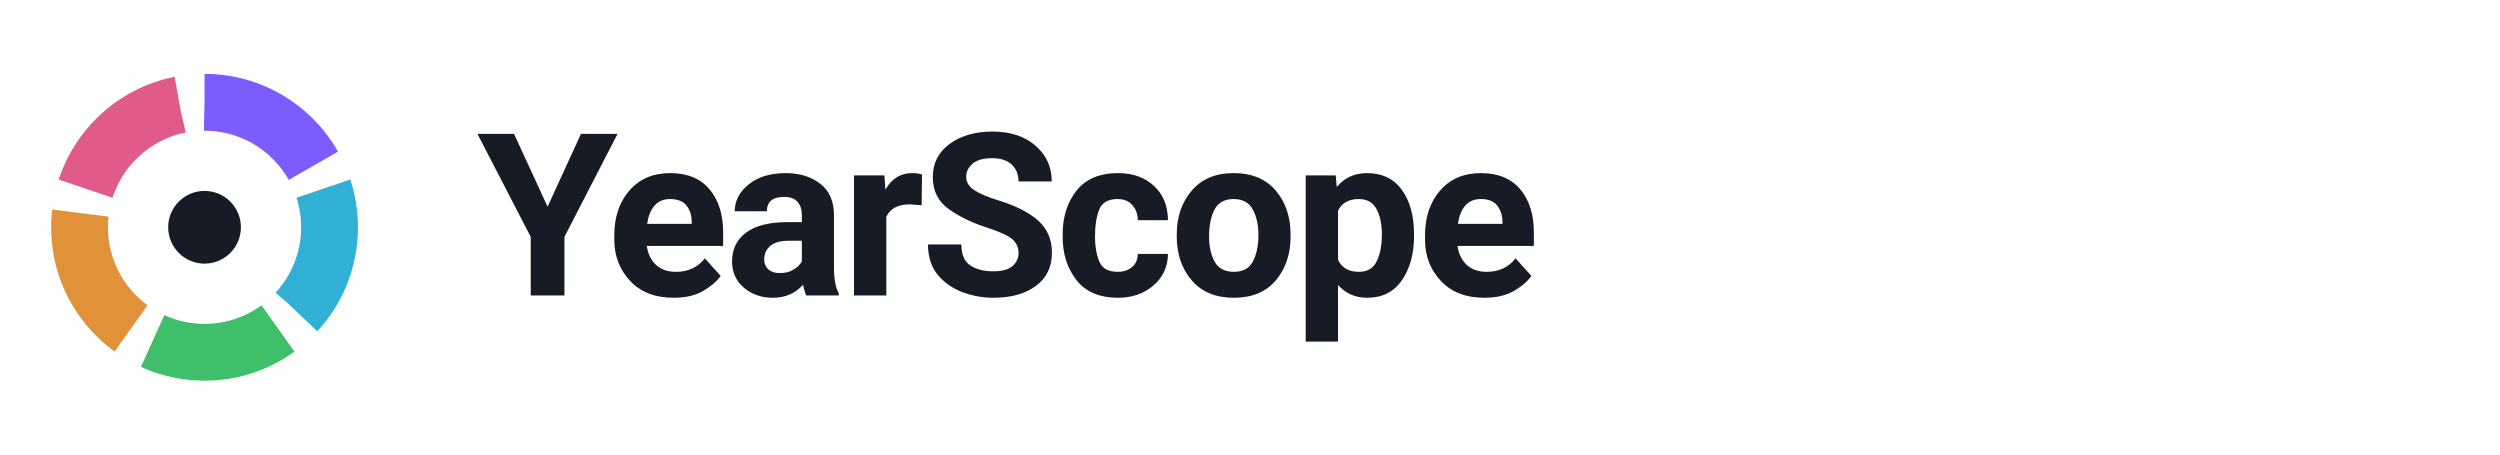
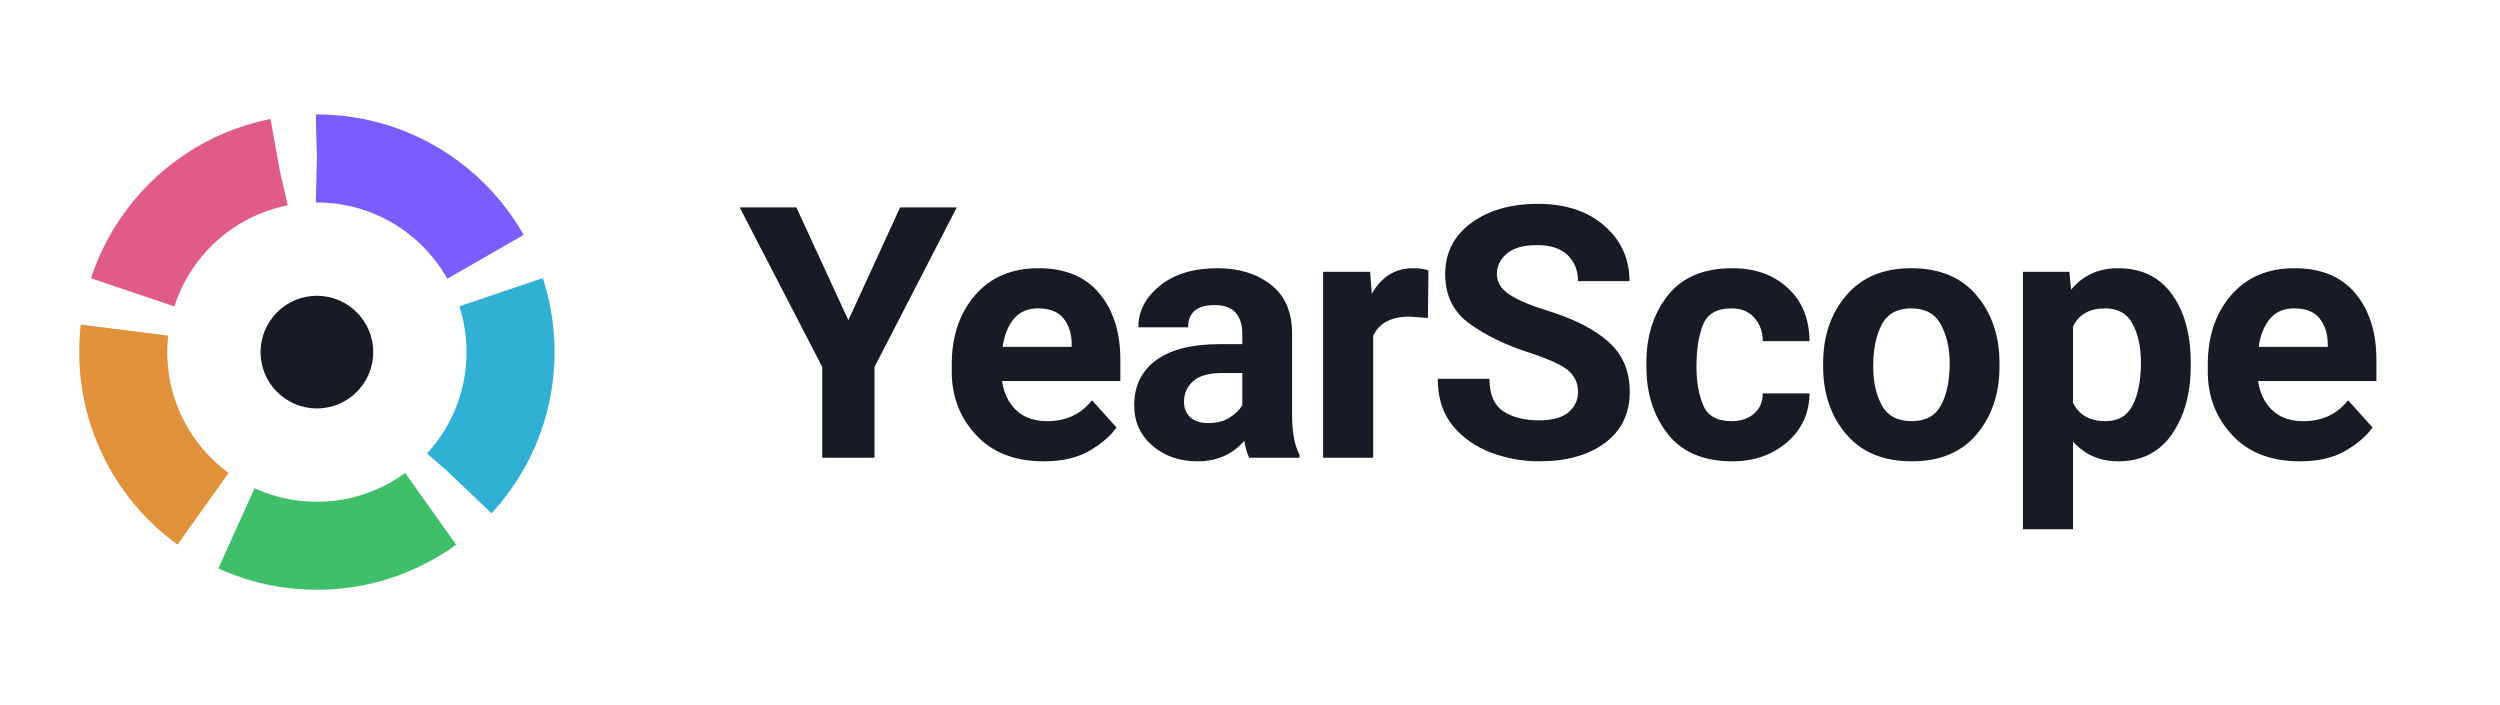
- <svg xmlns="http://www.w3.org/2000/svg" viewBox="0 0 220 40" fill="none">
+ <svg xmlns="http://www.w3.org/2000/svg" viewBox="0 0 142 40" fill="none">
  <g transform="translate(2 4)">
    <g transform="rotate(-90 16 16)">
      <circle cx="16" cy="16" r="11" stroke="#7c5cff" stroke-width="5" stroke-linecap="butt" stroke-dasharray="11.62 57.5" stroke-dashoffset="0" />
      <circle cx="16" cy="16" r="11" stroke="#31b0d5" stroke-width="5" stroke-linecap="butt" stroke-dasharray="11.62 57.5" stroke-dashoffset="-13.82" />
      <circle cx="16" cy="16" r="11" stroke="#40bf6a" stroke-width="5" stroke-linecap="butt" stroke-dasharray="11.62 57.5" stroke-dashoffset="-27.65" />
      <circle cx="16" cy="16" r="11" stroke="#e0913a" stroke-width="5" stroke-linecap="butt" stroke-dasharray="11.62 57.5" stroke-dashoffset="-41.47" />
      <circle cx="16" cy="16" r="11" stroke="#e05a8a" stroke-width="5" stroke-linecap="butt" stroke-dasharray="11.62 57.5" stroke-dashoffset="-55.29" />
    </g>
    <circle cx="16" cy="16" r="3.2" fill="#161b26" />
  </g>
  <text x="42" y="26" font-family="-apple-system, BlinkMacSystemFont, 'Segoe UI', Roboto, Helvetica, Arial, sans-serif" font-size="20" font-weight="700" letter-spacing="-0.02em" fill="#161b26">YearScope</text>
</svg>
